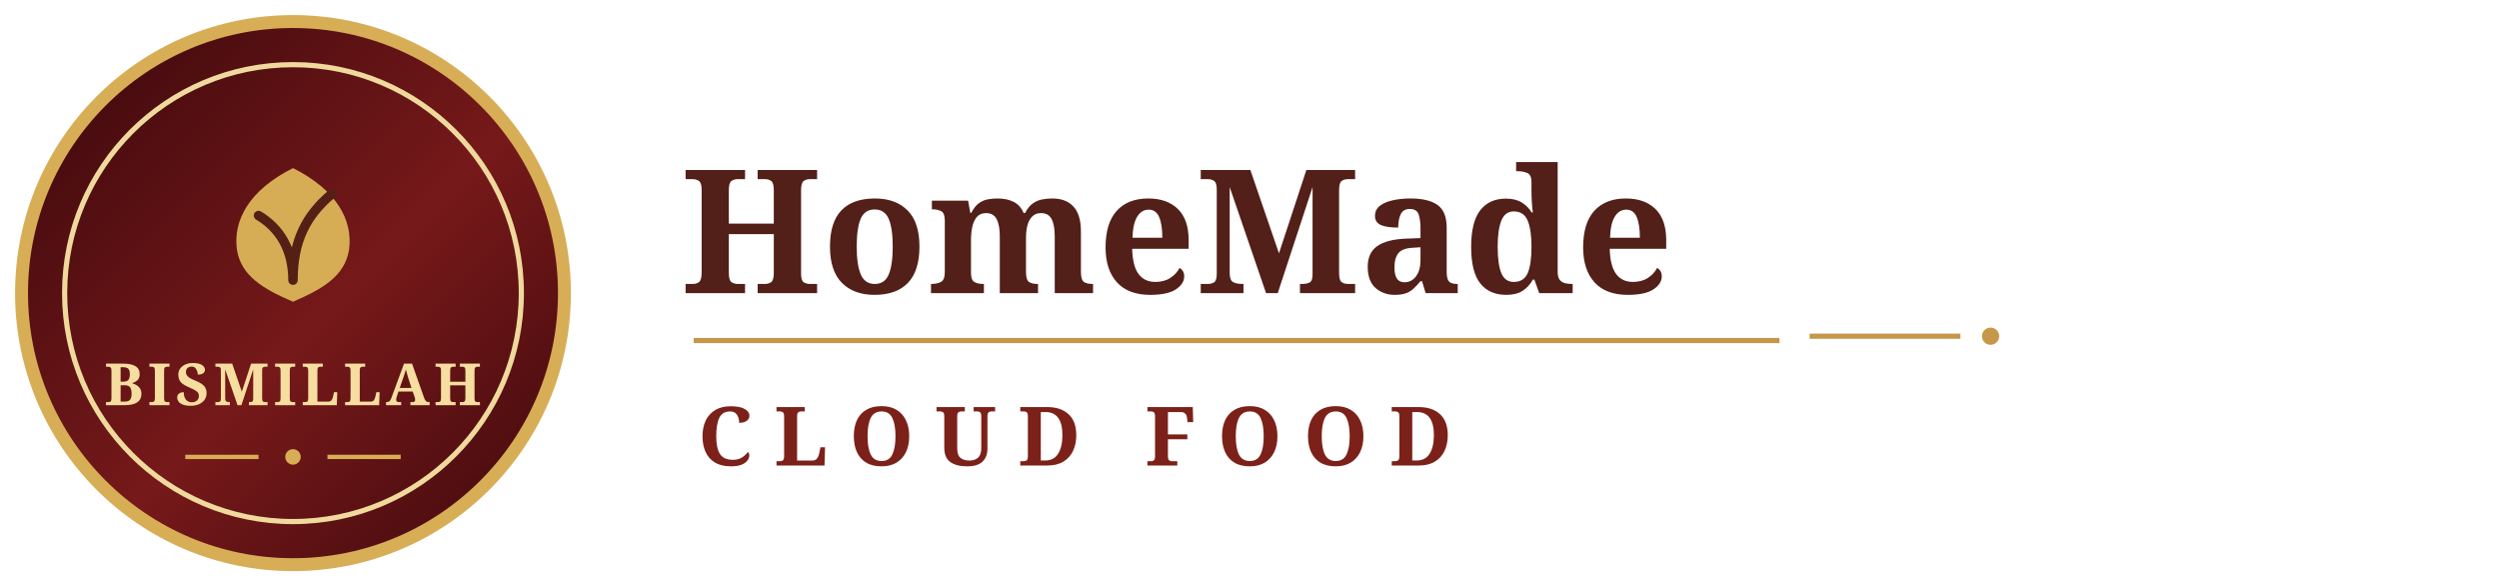
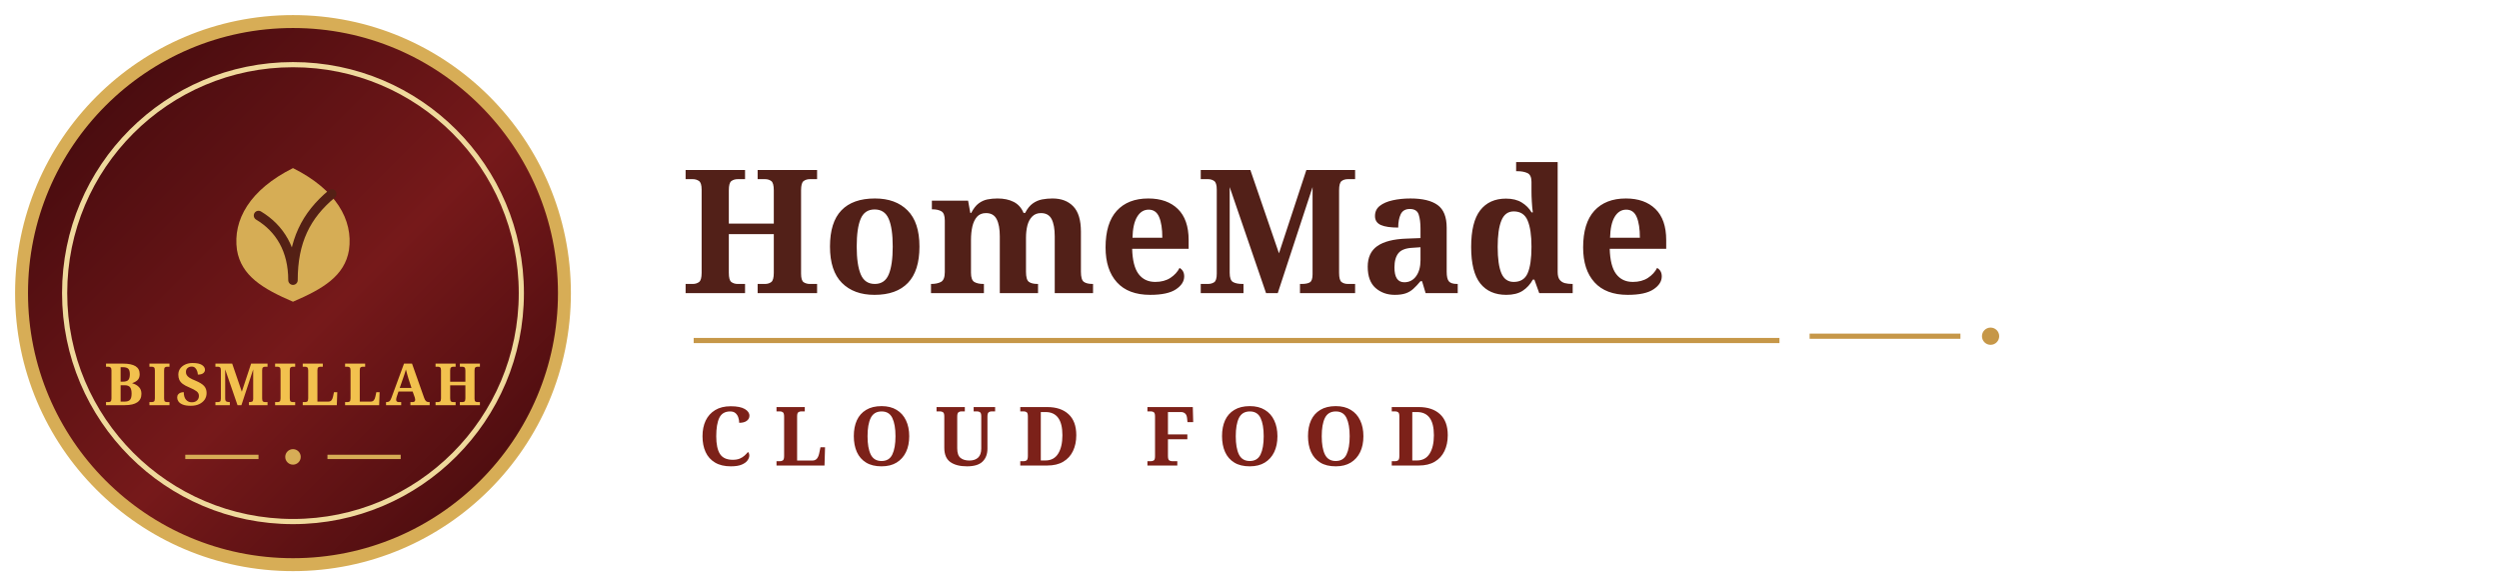
<svg xmlns="http://www.w3.org/2000/svg" viewBox="0 0 580 136" role="img" aria-labelledby="title">
  <defs>
    <linearGradient id="wine" x1="0" y1="0" x2="1" y2="1">
      <stop stop-color="#39070b" />
      <stop offset=".55" stop-color="#76191a" />
      <stop offset="1" stop-color="#3d080b" />
    </linearGradient>
  </defs>
  <circle cx="68" cy="68" r="63" fill="url(#wine)" stroke="#d7ad56" stroke-width="3" />
  <circle cx="68" cy="68" r="53" fill="none" stroke="#efd99c" stroke-width="1.2" />
  <path d="M68 39c-10 5-14 12-13 19 1 6 6 9 13 12 7-3 12-6 13-12 1-7-3-14-13-19z" fill="#d6ad55" />
  <path d="M68 65c0-9 3-15 9-20M68 65c0-7-3-12-8-15" fill="none" stroke="#542015" stroke-width="2.2" stroke-linecap="round" />
-   <text x="68" y="94" text-anchor="middle" fill="#f6dda0" font-family="Georgia,serif" font-size="13.5" font-weight="700" letter-spacing="1">BISMILLAH</text>
+   <text x="68" y="94" text-anchor="middle" fill="#f2c14e" font-family="Georgia,serif" font-size="13.5" font-weight="700" letter-spacing="1">BISMILLAH</text>
  <path d="M43 106h17m16 0h17" stroke="#d7ad56" stroke-width="1" />
  <circle cx="68" cy="106" r="1.8" fill="#d7ad56" />
  <text x="158" y="68" font-family="Georgia,serif" font-size="40" font-weight="700" fill="#522018">HomeMade</text>
  <path d="M161 79h252" stroke="#c69748" stroke-width="1.2" />
  <text x="162" y="108" font-family="Georgia,serif" font-size="19" font-weight="700" letter-spacing="5" fill="#7c2119">CLOUD FOOD</text>
  <path d="M420 78h35" stroke="#c69748" stroke-width="1.2" />
  <circle cx="462" cy="78" r="2" fill="#c69748" />
</svg>
